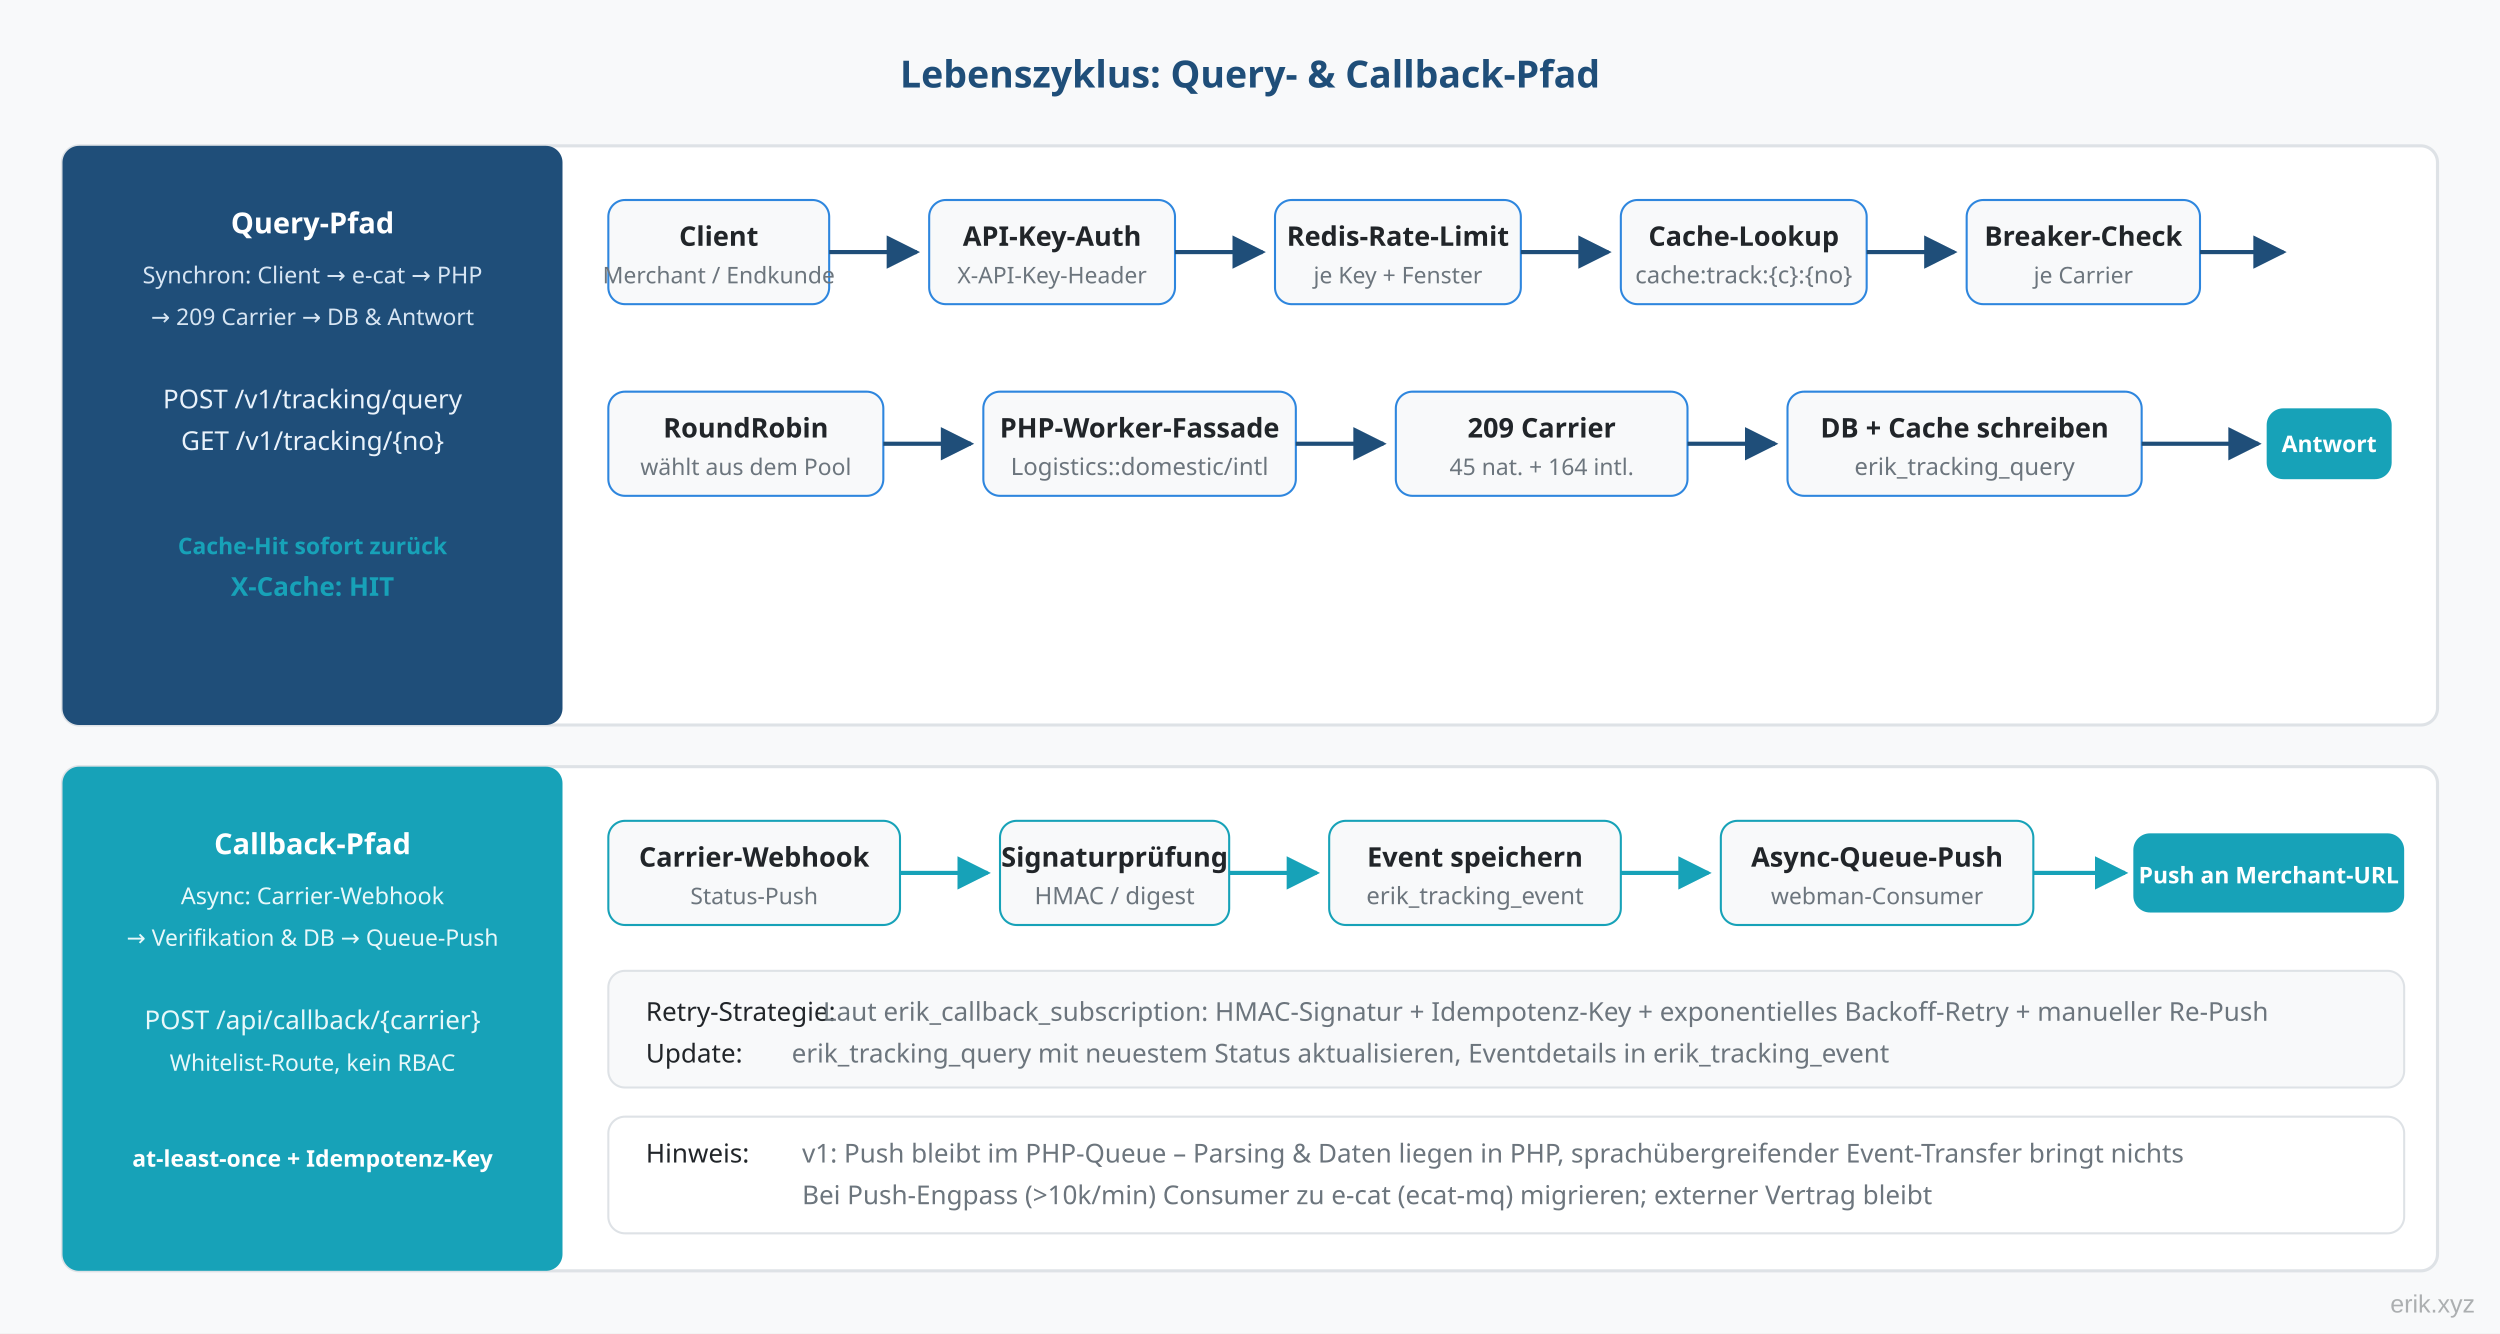
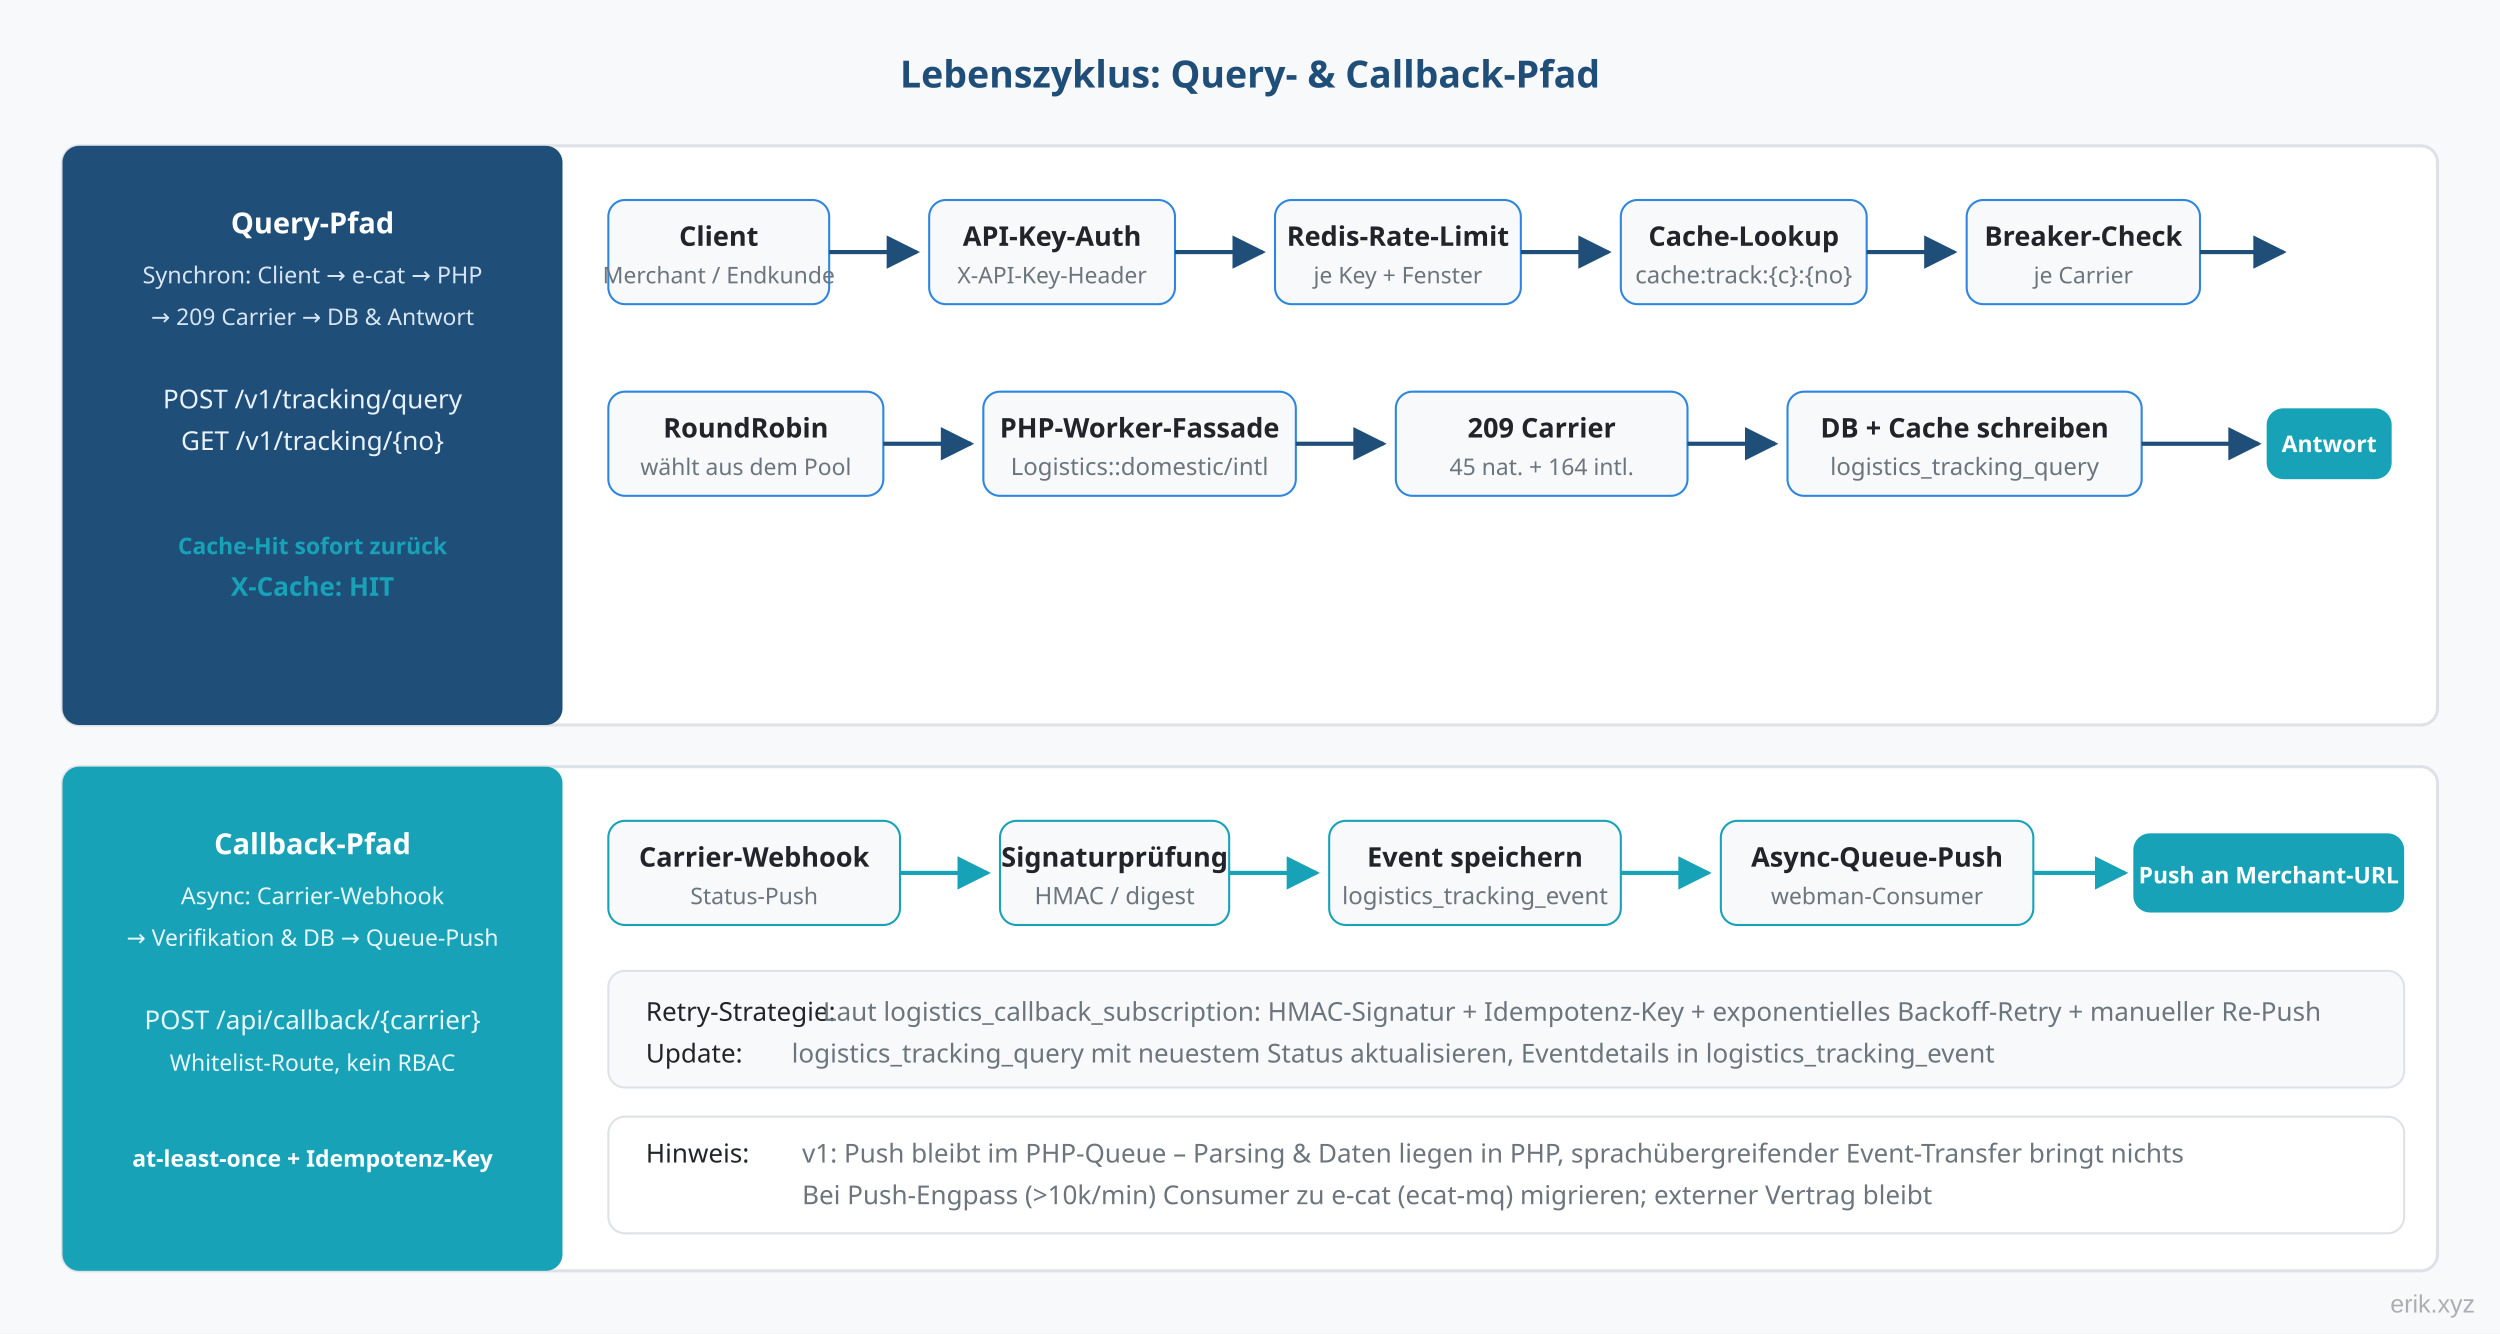
<svg xmlns="http://www.w3.org/2000/svg" viewBox="0 0 1200 640" font-family="'PingFang SC','Noto Sans SC','Microsoft YaHei',sans-serif">
  <defs>
    <marker id="arrow" viewBox="0 0 10 10" refX="9" refY="5" markerWidth="8" markerHeight="8" orient="auto-start-reverse">
      <path d="M0,0 L10,5 L0,10 z" fill="#1F4E79" />
    </marker>
    <marker id="arrow2" viewBox="0 0 10 10" refX="9" refY="5" markerWidth="8" markerHeight="8" orient="auto-start-reverse">
      <path d="M0,0 L10,5 L0,10 z" fill="#17A2B8" />
    </marker>
  </defs>
  <rect x="0" y="0" width="1200" height="640" fill="#F8F9FA" />
  <text x="600" y="42" text-anchor="middle" font-size="18" font-weight="bold" fill="#1F4E79">Lebenszyklus: Query- &amp; Callback-Pfad</text>
  <rect x="30" y="70" width="1140" height="278" rx="8" fill="#FFFFFF" stroke="#DEE2E6" stroke-width="1.5" />
  <rect x="30" y="70" width="240" height="278" rx="8" fill="#1F4E79" />
  <text x="150" y="112" text-anchor="middle" font-size="13.9" font-weight="bold" fill="#FFFFFF">Query-Pfad</text>
  <text x="150" y="136" text-anchor="middle" font-size="11.2" fill="#D7E5F3">Synchron: Client → e-cat → PHP</text>
  <text x="150" y="156" text-anchor="middle" font-size="11" fill="#D7E5F3">→ 209 Carrier → DB &amp; Antwort</text>
  <text x="150" y="196" text-anchor="middle" font-size="12.5" fill="#E9F2FB">POST /v1/tracking/query</text>
  <text x="150" y="216" text-anchor="middle" font-size="12.5" fill="#E9F2FB">GET /v1/tracking/{no}</text>
  <text x="150" y="266" text-anchor="middle" font-size="11" fill="#17A2B8" font-weight="bold">Cache-Hit sofort zurück</text>
  <text x="150" y="286" text-anchor="middle" font-size="12.5" fill="#17A2B8" font-weight="bold">X-Cache: HIT</text>
  <g font-size="13" fill="#212529">
    <rect x="292" y="96" width="106" height="50" rx="8" fill="#F8F9FA" stroke="#2E86DE" />
    <text x="345" y="118" text-anchor="middle" font-weight="bold">Client</text>
    <text x="345" y="136" text-anchor="middle" font-size="11" fill="#6C757D">Merchant / Endkunde</text>
    <line x1="398" y1="121" x2="440" y2="121" stroke="#1F4E79" stroke-width="2" marker-end="url(#arrow)" />
    <rect x="446" y="96" width="118" height="50" rx="8" fill="#F8F9FA" stroke="#2E86DE" />
    <text x="505" y="118" text-anchor="middle" font-weight="bold">API-Key-Auth</text>
    <text x="505" y="136" text-anchor="middle" font-size="11" fill="#6C757D">X-API-Key-Header</text>
    <line x1="564" y1="121" x2="606" y2="121" stroke="#1F4E79" stroke-width="2" marker-end="url(#arrow)" />
    <rect x="612" y="96" width="118" height="50" rx="8" fill="#F8F9FA" stroke="#2E86DE" />
    <text x="671" y="118" text-anchor="middle" font-weight="bold">Redis-Rate-Limit</text>
    <text x="671" y="136" text-anchor="middle" font-size="11" fill="#6C757D">je Key + Fenster</text>
    <line x1="730" y1="121" x2="772" y2="121" stroke="#1F4E79" stroke-width="2" marker-end="url(#arrow)" />
    <rect x="778" y="96" width="118" height="50" rx="8" fill="#F8F9FA" stroke="#2E86DE" />
    <text x="837" y="118" text-anchor="middle" font-weight="bold">Cache-Lookup</text>
    <text x="837" y="136" text-anchor="middle" font-size="11.5" fill="#6C757D">cache:track:{c}:{no}</text>
    <line x1="896" y1="121" x2="938" y2="121" stroke="#1F4E79" stroke-width="2" marker-end="url(#arrow)" />
    <rect x="944" y="96" width="112" height="50" rx="8" fill="#F8F9FA" stroke="#2E86DE" />
    <text x="1000" y="118" text-anchor="middle" font-weight="bold">Breaker-Check</text>
    <text x="1000" y="136" text-anchor="middle" font-size="11" fill="#6C757D">je Carrier</text>
    <line x1="1056" y1="121" x2="1096" y2="121" stroke="#1F4E79" stroke-width="2" marker-end="url(#arrow)" />
  </g>
  <g font-size="13" fill="#212529">
    <rect x="292" y="188" width="132" height="50" rx="8" fill="#F8F9FA" stroke="#2E86DE" />
    <text x="358" y="210" text-anchor="middle" font-weight="bold">RoundRobin</text>
    <text x="358" y="228" text-anchor="middle" font-size="11" fill="#6C757D">wählt aus dem Pool</text>
    <line x1="424" y1="213" x2="466" y2="213" stroke="#1F4E79" stroke-width="2" marker-end="url(#arrow)" />
    <rect x="472" y="188" width="150" height="50" rx="8" fill="#F8F9FA" stroke="#2E86DE" />
    <text x="547" y="210" text-anchor="middle" font-weight="bold">PHP-Worker-Fassade</text>
    <text x="547" y="228" text-anchor="middle" font-size="11.5" fill="#6C757D">Logistics::domestic/intl</text>
    <line x1="622" y1="213" x2="664" y2="213" stroke="#1F4E79" stroke-width="2" marker-end="url(#arrow)" />
    <rect x="670" y="188" width="140" height="50" rx="8" fill="#F8F9FA" stroke="#2E86DE" />
    <text x="740" y="210" text-anchor="middle" font-weight="bold">209 Carrier</text>
    <text x="740" y="228" text-anchor="middle" font-size="11" fill="#6C757D">45 nat. + 164 intl.</text>
    <line x1="810" y1="213" x2="852" y2="213" stroke="#1F4E79" stroke-width="2" marker-end="url(#arrow)" />
    <rect x="858" y="188" width="170" height="50" rx="8" fill="#F8F9FA" stroke="#2E86DE" />
    <text x="943" y="210" text-anchor="middle" font-weight="bold">DB + Cache schreiben</text>
-     <text x="943" y="228" text-anchor="middle" font-size="11.5" fill="#6C757D">erik_tracking_query</text>
+     <text x="943" y="228" text-anchor="middle" font-size="11.5" fill="#6C757D">logistics_tracking_query</text>
    <line x1="1028" y1="213" x2="1084" y2="213" stroke="#1F4E79" stroke-width="2" marker-end="url(#arrow)" />
    <rect x="1088" y="196" width="60" height="34" rx="8" fill="#17A2B8" />
    <text x="1118" y="217" text-anchor="middle" font-size="11" font-weight="bold" fill="#FFFFFF">Antwort</text>
  </g>
  <rect x="30" y="368" width="1140" height="242" rx="8" fill="#FFFFFF" stroke="#DEE2E6" stroke-width="1.5" />
  <rect x="30" y="368" width="240" height="242" rx="8" fill="#17A2B8" />
  <text x="150" y="410" text-anchor="middle" font-size="13.9" font-weight="bold" fill="#FFFFFF">Callback-Pfad</text>
  <text x="150" y="434" text-anchor="middle" font-size="11.2" fill="#E8F8FA">Async: Carrier-Webhook</text>
  <text x="150" y="454" text-anchor="middle" font-size="11" fill="#E8F8FA">→ Verifikation &amp; DB → Queue-Push</text>
  <text x="150" y="494" text-anchor="middle" font-size="12.5" fill="#E8F8FA">POST /api/callback/{carrier}</text>
  <text x="150" y="514" text-anchor="middle" font-size="11" fill="#E8F8FA">Whitelist-Route, kein RBAC</text>
  <text x="150" y="560" text-anchor="middle" font-size="11" fill="#FFFFFF" font-weight="bold">at-least-once + Idempotenz-Key</text>
  <g font-size="13" fill="#212529">
    <rect x="292" y="394" width="140" height="50" rx="8" fill="#F8F9FA" stroke="#17A2B8" />
    <text x="362" y="416" text-anchor="middle" font-weight="bold">Carrier-Webhook</text>
    <text x="362" y="434" text-anchor="middle" font-size="11" fill="#6C757D">Status-Push</text>
    <line x1="432" y1="419" x2="474" y2="419" stroke="#17A2B8" stroke-width="2" marker-end="url(#arrow2)" />
    <rect x="480" y="394" width="110" height="50" rx="8" fill="#F8F9FA" stroke="#17A2B8" />
    <text x="535" y="416" text-anchor="middle" font-weight="bold">Signaturprüfung</text>
    <text x="535" y="434" text-anchor="middle" font-size="11.5" fill="#6C757D">HMAC / digest</text>
    <line x1="590" y1="419" x2="632" y2="419" stroke="#17A2B8" stroke-width="2" marker-end="url(#arrow2)" />
    <rect x="638" y="394" width="140" height="50" rx="8" fill="#F8F9FA" stroke="#17A2B8" />
    <text x="708" y="416" text-anchor="middle" font-weight="bold">Event speichern</text>
-     <text x="708" y="434" text-anchor="middle" font-size="11.5" fill="#6C757D">erik_tracking_event</text>
+     <text x="708" y="434" text-anchor="middle" font-size="11.5" fill="#6C757D">logistics_tracking_event</text>
    <line x1="778" y1="419" x2="820" y2="419" stroke="#17A2B8" stroke-width="2" marker-end="url(#arrow2)" />
    <rect x="826" y="394" width="150" height="50" rx="8" fill="#F8F9FA" stroke="#17A2B8" />
    <text x="901" y="416" text-anchor="middle" font-weight="bold">Async-Queue-Push</text>
    <text x="901" y="434" text-anchor="middle" font-size="11" fill="#6C757D">webman-Consumer</text>
    <line x1="976" y1="419" x2="1020" y2="419" stroke="#17A2B8" stroke-width="2" marker-end="url(#arrow2)" />
    <rect x="1024" y="400" width="130" height="38" rx="8" fill="#17A2B8" />
    <text x="1089" y="424" text-anchor="middle" font-size="11" font-weight="bold" fill="#FFFFFF">Push an Merchant-URL</text>
  </g>
  <g font-size="12.5" fill="#6C757D">
    <rect x="292" y="466" width="862" height="56" rx="8" fill="#F8F9FA" stroke="#DEE2E6" />
    <text x="310" y="490" fill="#212529">Retry-Strategie:</text>
-     <text x="395" y="490">Laut erik_callback_subscription: HMAC-Signatur + Idempotenz-Key + exponentielles Backoff-Retry + manueller Re-Push</text>
+     <text x="395" y="490">Laut logistics_callback_subscription: HMAC-Signatur + Idempotenz-Key + exponentielles Backoff-Retry + manueller Re-Push</text>
    <text x="310" y="510" fill="#212529">Update:</text>
-     <text x="380" y="510">erik_tracking_query mit neuestem Status aktualisieren, Eventdetails in erik_tracking_event</text>
+     <text x="380" y="510">logistics_tracking_query mit neuestem Status aktualisieren, Eventdetails in logistics_tracking_event</text>
  </g>
  <g font-size="12.5" fill="#6C757D">
    <rect x="292" y="536" width="862" height="56" rx="8" fill="#FFFFFF" stroke="#DEE2E6" />
    <text x="310" y="558" fill="#212529">Hinweis:</text>
    <text x="385" y="558">v1: Push bleibt im PHP-Queue – Parsing &amp; Daten liegen in PHP, sprachübergreifender Event-Transfer bringt nichts</text>
    <text x="385" y="578">Bei Push-Engpass (&gt;10k/min) Consumer zu e-cat (ecat-mq) migrieren; externer Vertrag bleibt</text>
  </g>
  <text x="1188" y="630" fill="rgba(33,37,41,0.35)" font-size="12" font-family="Arial, sans-serif" text-anchor="end">erik.xyz</text>
</svg>
